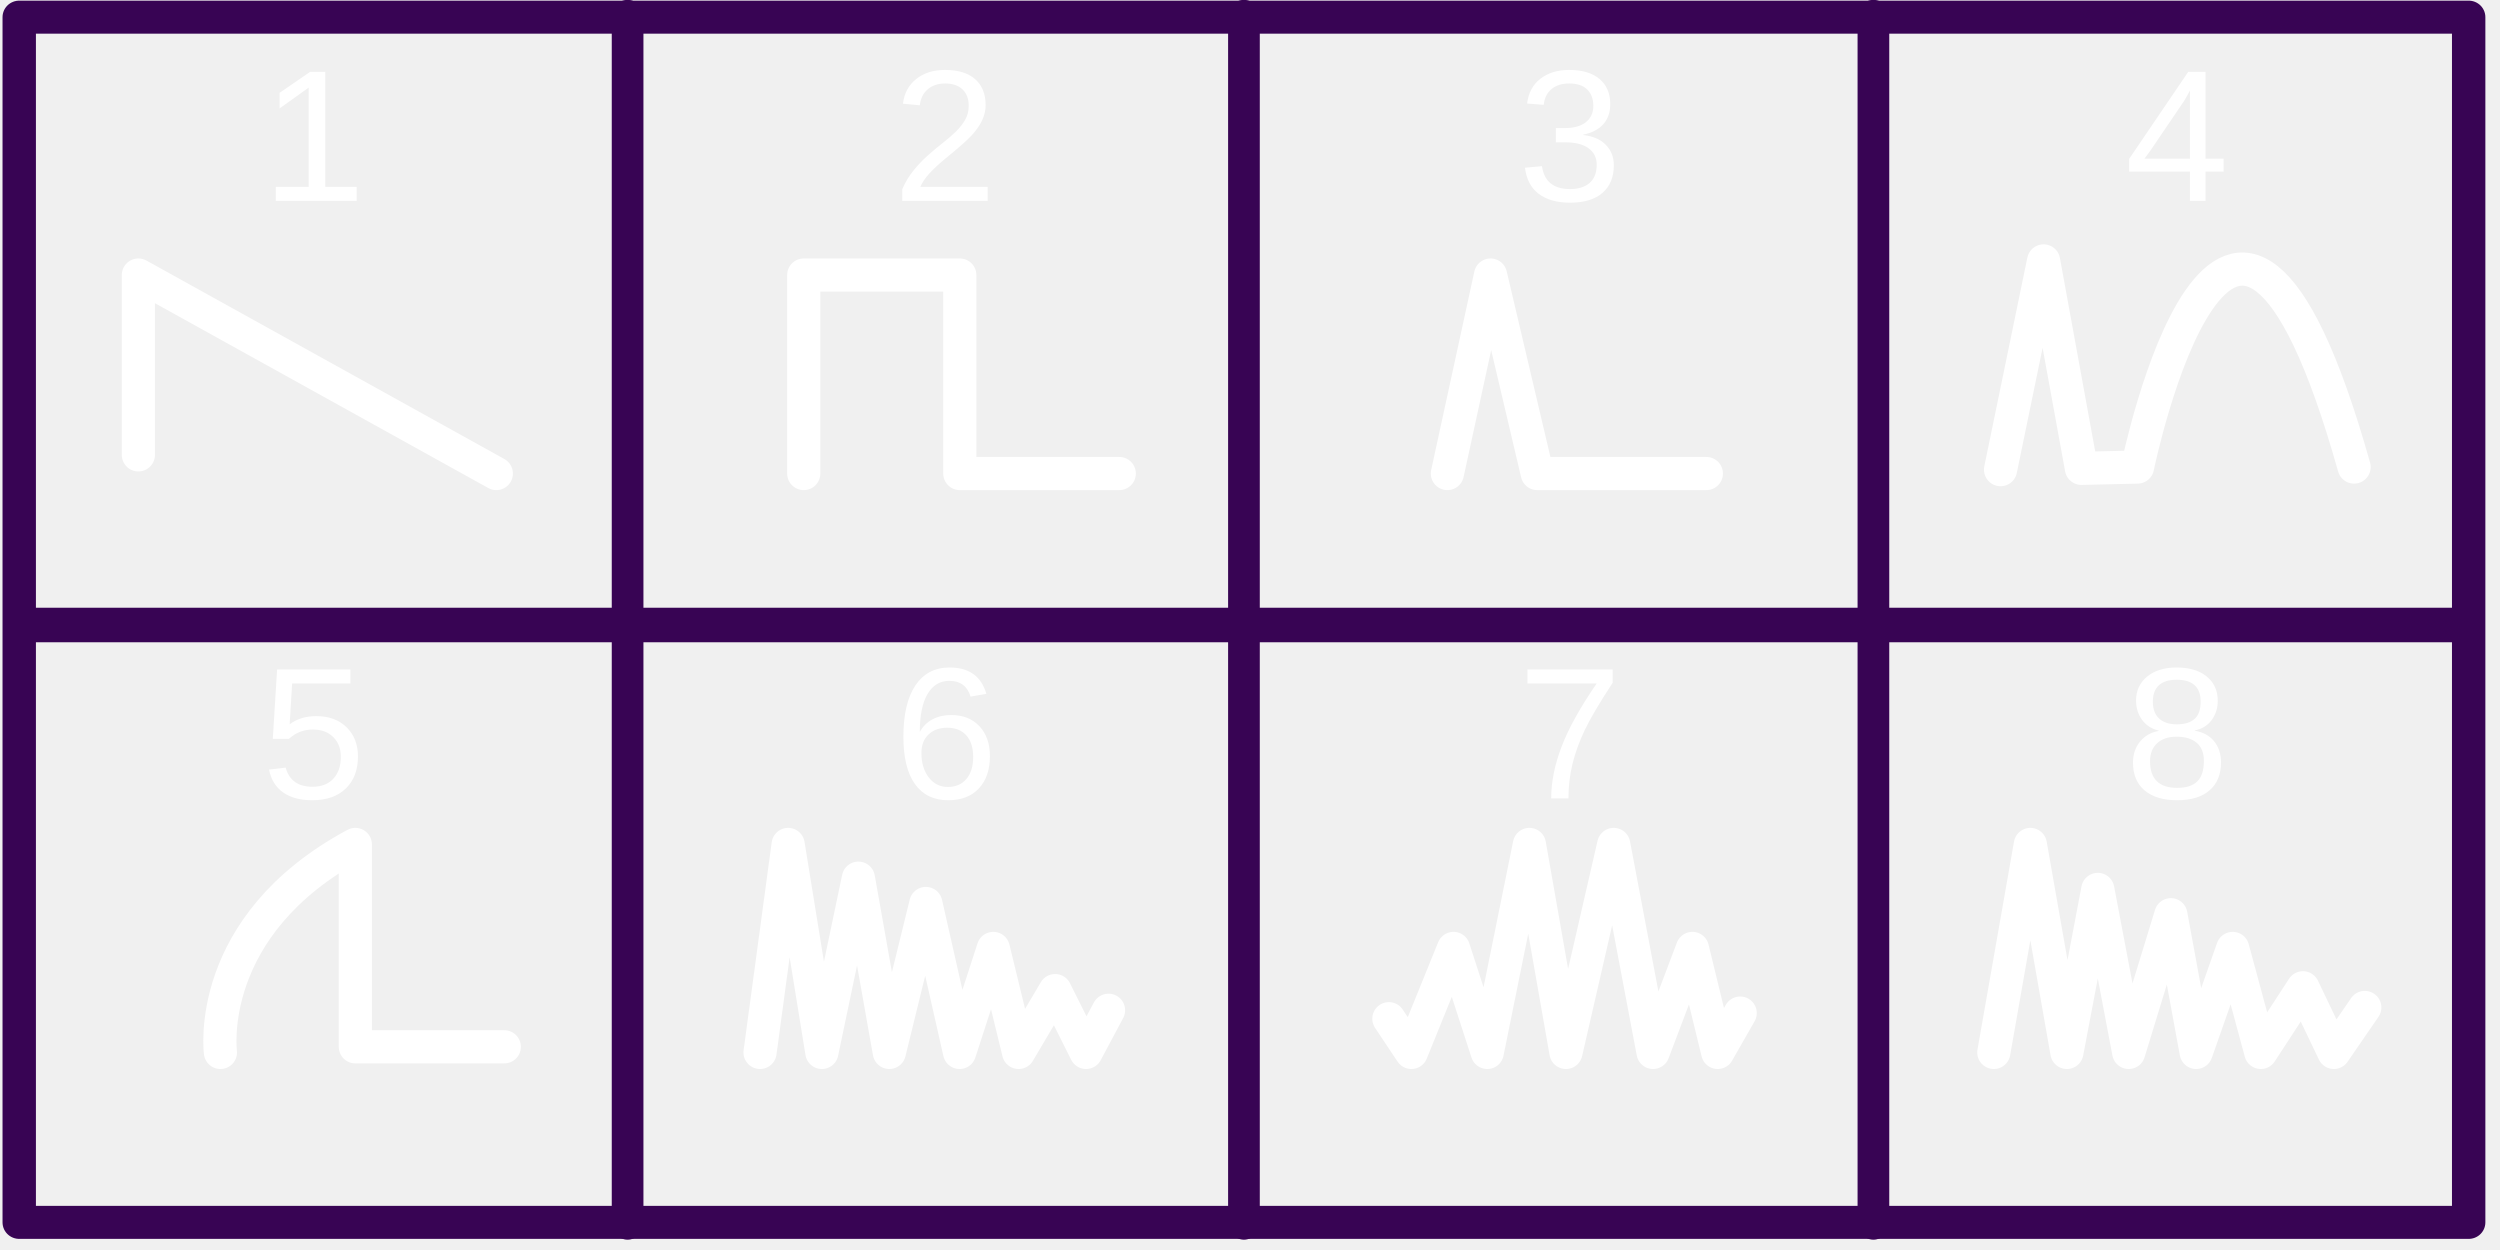
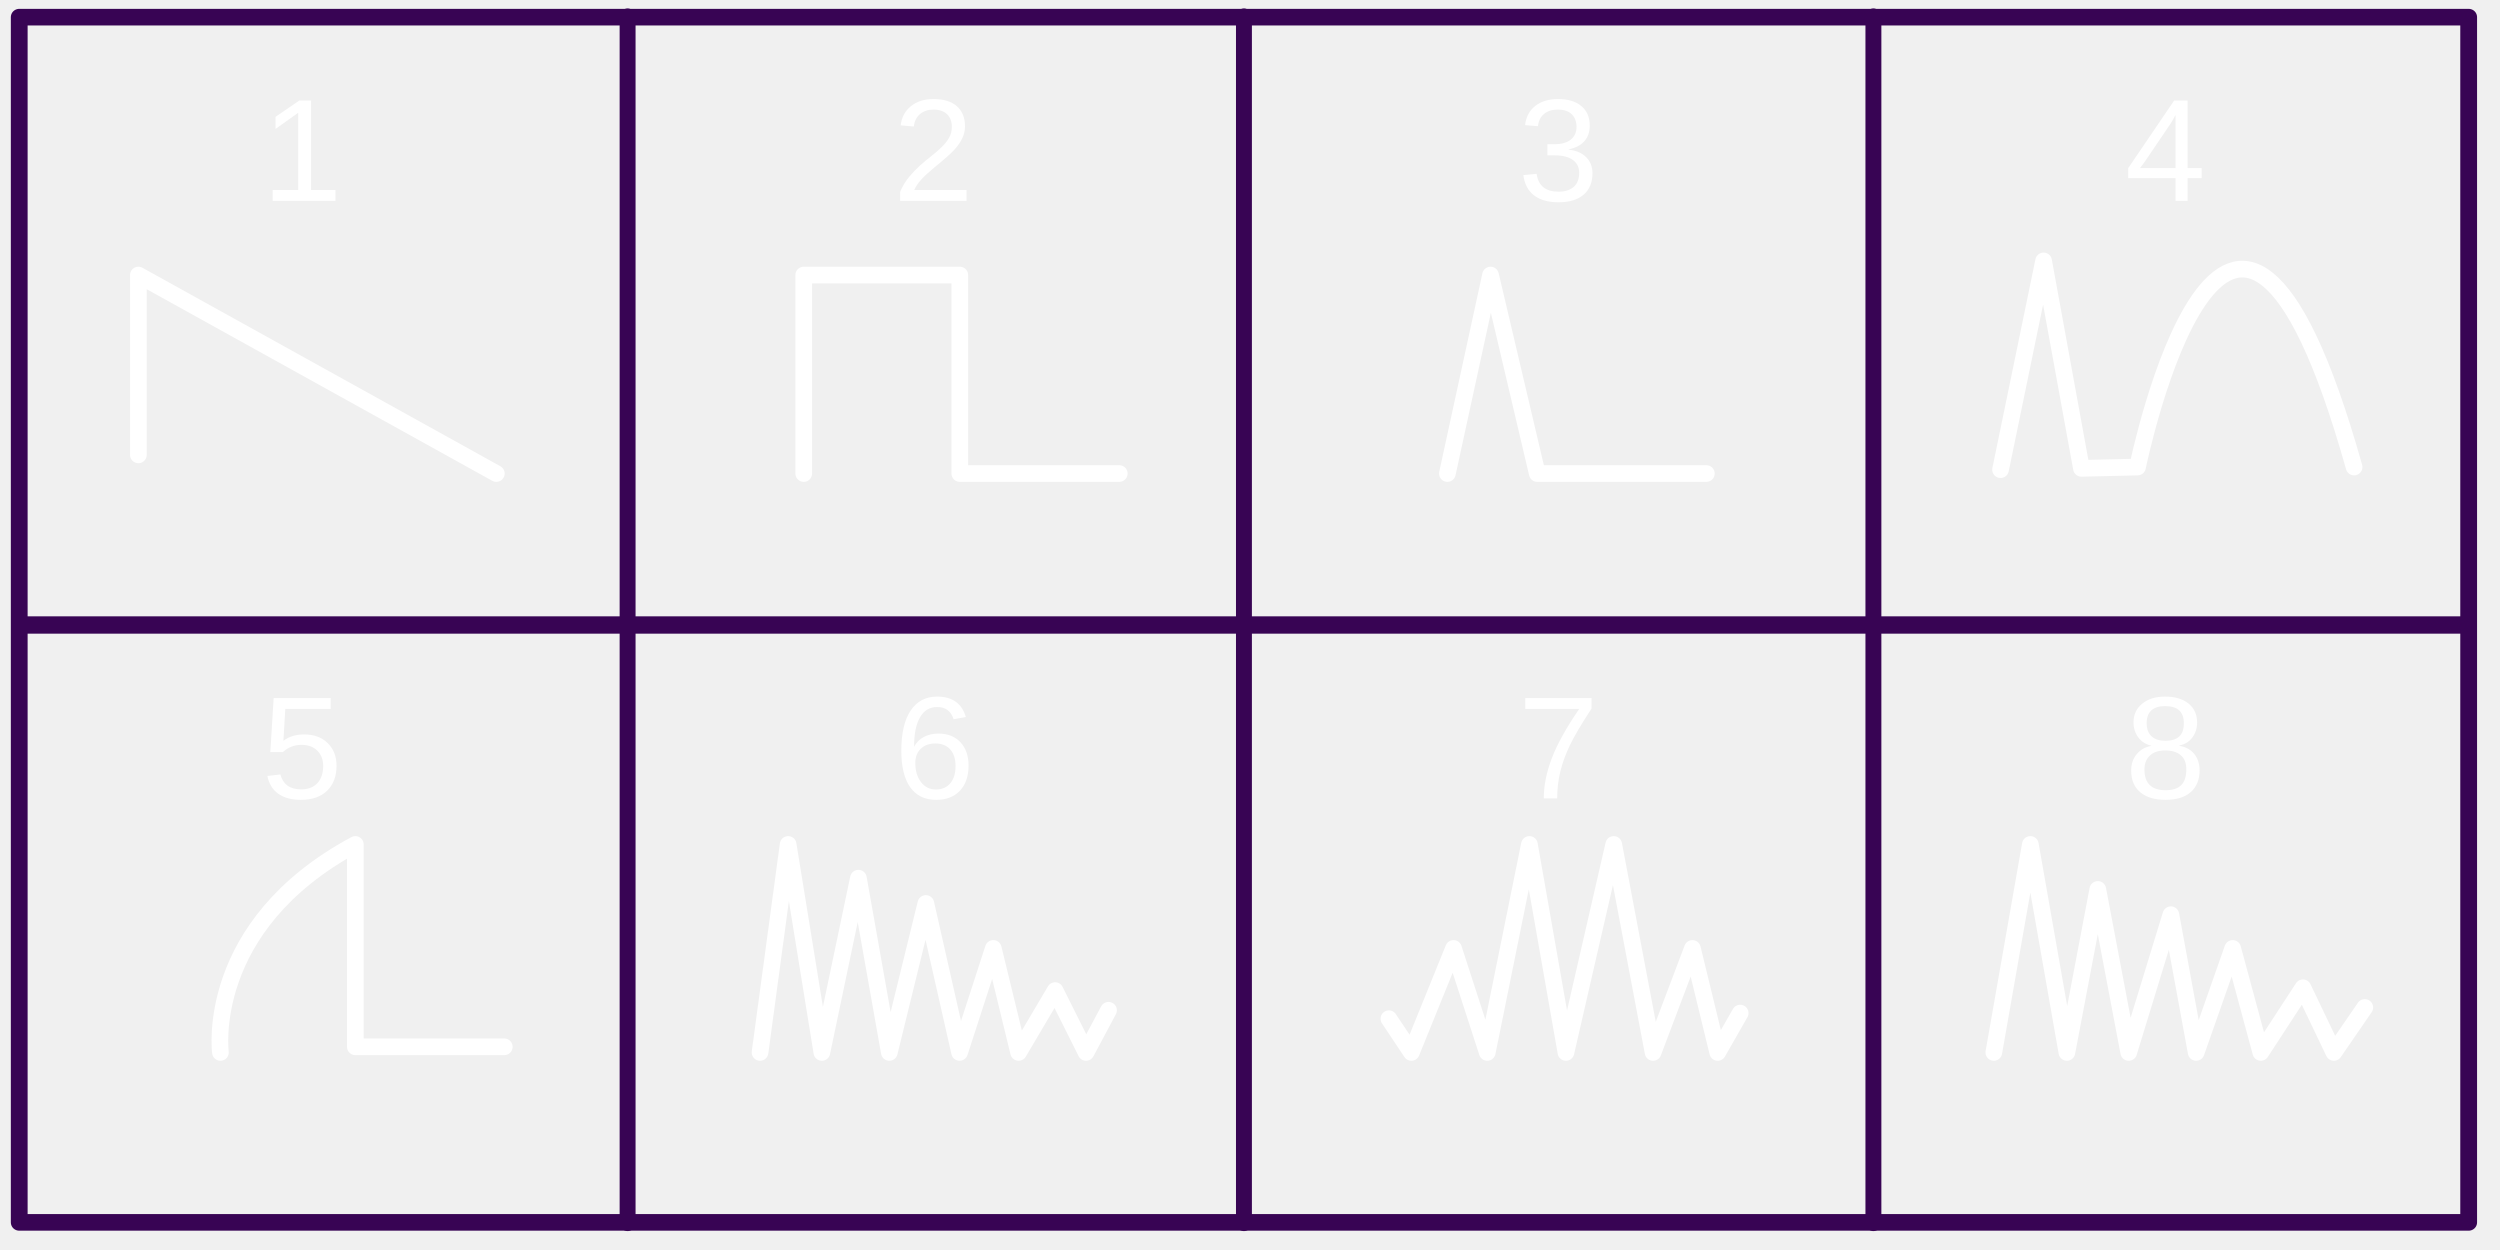
<svg xmlns="http://www.w3.org/2000/svg" width="100%" height="100%" viewBox="0 0 800 400" version="1.1" xml:space="preserve" style="fill-rule:evenodd;clip-rule:evenodd;stroke-linecap:round;stroke-linejoin:round;stroke-miterlimit:1.5;">
  <g transform="matrix(1.33333,0,0,1.33333,0,0)">
    <g transform="matrix(1,0,0,1,0,-11)">
-       <path d="M480.132,123.717L490.465,73.621L499.544,123.404L513.008,123.091C513.008,123.091 534.925,16.207 564.983,123.091" style="fill:none;stroke:white;stroke-width:7.96px;" />
+       <path d="M480.132,123.717L490.465,73.621L499.544,123.404L513.008,123.091C513.008,123.091 534.925,16.207 564.983,123.091" style="fill:none;stroke:white;stroke-width:4px;" />
    </g>
    <g transform="matrix(1,0,0,1,0,-11)">
-       <path d="M347.372,124.648L357.731,77.012L368.946,124.648L409.526,124.648" style="fill:none;stroke:white;stroke-width:7.96px;" />
+       <path d="M347.372,124.648L357.731,77.012L368.946,124.648L409.526,124.648" style="fill:none;stroke:white;stroke-width:4px;" />
    </g>
    <g transform="matrix(1,0,0,1,18,-11)">
-       <path d="M174.896,124.648L174.896,77.012L212.354,77.012L212.354,124.648L250.625,124.648" style="fill:none;stroke:white;stroke-width:7.96px;" />
+       <path d="M174.896,124.648L174.896,77.012L212.354,77.012L212.354,124.648L250.625,124.648" style="fill:none;stroke:white;stroke-width:4px;" />
    </g>
    <g transform="matrix(1,0,0,1,0,-11)">
-       <path d="M33.21,120.169L33.21,77.012L119.118,124.648" style="fill:none;stroke:white;stroke-width:7.96px;" />
+       <path d="M33.21,120.169L33.21,77.012L119.118,124.648" style="fill:none;stroke:white;stroke-width:4px;" />
    </g>
    <g transform="matrix(1,0,0,1,10,-3)">
-       <text x="52.771px" y="51.208px" style="font-family:'ArialMT', 'Arial', sans-serif;font-size:45px;fill:white;">1</text>
+       <text x="52.771px" y="51.208px" style="font-family:'ArialMT', 'Arial', sans-serif;font-size:35px;fill:white;">1</text>
    </g>
    <g transform="matrix(1,0,0,1,10,140.414)">
-       <g transform="matrix(45,0,0,45,77.7974,51.208)">
+       <g transform="matrix(35,0,0,35,72.2359,51.208)">
            </g>
-       <text x="52.771px" y="51.208px" style="font-family:'ArialMT', 'Arial', sans-serif;font-size:45px;fill:white;">5</text>
+       <text x="52.771px" y="51.208px" style="font-family:'ArialMT', 'Arial', sans-serif;font-size:35px;fill:white;">5</text>
    </g>
    <g transform="matrix(1,0,0,1,161.764,140.414)">
-       <g transform="matrix(45,0,0,45,77.7974,51.208)">
+       <g transform="matrix(35,0,0,35,72.2359,51.208)">
            </g>
-       <text x="52.771px" y="51.208px" style="font-family:'ArialMT', 'Arial', sans-serif;font-size:45px;fill:white;">6</text>
+       <text x="52.771px" y="51.208px" style="font-family:'ArialMT', 'Arial', sans-serif;font-size:35px;fill:white;">6</text>
    </g>
    <g transform="matrix(1,0,0,1,311.503,-3)">
-       <g transform="matrix(45,0,0,45,77.7974,51.208)">
+       <g transform="matrix(35,0,0,35,72.2359,51.208)">
            </g>
-       <text x="52.771px" y="51.208px" style="font-family:'ArialMT', 'Arial', sans-serif;font-size:45px;fill:white;">3</text>
+       <text x="52.771px" y="51.208px" style="font-family:'ArialMT', 'Arial', sans-serif;font-size:35px;fill:white;">3</text>
    </g>
    <g transform="matrix(1,0,0,1,161.503,-3)">
-       <g transform="matrix(45,0,0,45,77.7974,51.208)">
+       <g transform="matrix(35,0,0,35,72.2359,51.208)">
            </g>
-       <text x="52.771px" y="51.208px" style="font-family:'ArialMT', 'Arial', sans-serif;font-size:45px;fill:white;">2</text>
+       <text x="52.771px" y="51.208px" style="font-family:'ArialMT', 'Arial', sans-serif;font-size:35px;fill:white;">2</text>
    </g>
    <g transform="matrix(1,0,0,1,311.503,140.414)">
-       <g transform="matrix(45,0,0,45,77.7974,51.208)">
+       <g transform="matrix(35,0,0,35,72.2359,51.208)">
            </g>
-       <text x="52.771px" y="51.208px" style="font-family:'ArialMT', 'Arial', sans-serif;font-size:45px;fill:white;">7</text>
+       <text x="52.771px" y="51.208px" style="font-family:'ArialMT', 'Arial', sans-serif;font-size:35px;fill:white;">7</text>
    </g>
    <g transform="matrix(1,0,0,1,457.196,-3)">
-       <g transform="matrix(45,0,0,45,77.7974,51.208)">
+       <g transform="matrix(35,0,0,35,72.2359,51.208)">
            </g>
-       <text x="52.771px" y="51.208px" style="font-family:'ArialMT', 'Arial', sans-serif;font-size:45px;fill:white;">4</text>
+       <text x="52.771px" y="51.208px" style="font-family:'ArialMT', 'Arial', sans-serif;font-size:35px;fill:white;">4</text>
    </g>
    <g transform="matrix(1,0,0,1,457.196,140.414)">
-       <g transform="matrix(45,0,0,45,77.7974,51.208)">
+       <g transform="matrix(35,0,0,35,72.2359,51.208)">
            </g>
-       <text x="52.771px" y="51.208px" style="font-family:'ArialMT', 'Arial', sans-serif;font-size:45px;fill:white;">8</text>
+       <text x="52.771px" y="51.208px" style="font-family:'ArialMT', 'Arial', sans-serif;font-size:35px;fill:white;">8</text>
    </g>
    <g id="Box" transform="matrix(0.916339,0,0,1,0.386024,0)">
      <g transform="matrix(1.13272,0,0,1.02599,-8.54143,4.11427)">
-         <rect x="11.614" y="0" width="566.371" height="281.932" style="fill:none;stroke:rgb(56,4,84);stroke-width:7.72px;" />
+         <rect x="11.614" y="0" width="566.371" height="281.932" style="fill:none;stroke:rgb(56,4,84);stroke-width:3.88px;" />
      </g>
      <g transform="matrix(1,0,0,1,13.3305,0)">
-         <path d="M150.624,4.114L150.624,293.375" style="fill:none;stroke:rgb(56,4,84);stroke-width:8.3px;" />
+         <path d="M150.624,4.114L150.624,293.375" style="fill:none;stroke:rgb(56,4,84);stroke-width:4.17px;" />
      </g>
      <g transform="matrix(1,0,0,1,25.384,0)">
-         <path d="M300,4.114L300,293.375" style="fill:none;stroke:rgb(56,4,84);stroke-width:8.3px;" />
+         <path d="M300,4.114L300,293.375" style="fill:none;stroke:rgb(56,4,84);stroke-width:4.17px;" />
      </g>
      <g transform="matrix(1,0,0,1,40.6287,0)">
-         <path d="M449.62,4.114L449.62,293.375" style="fill:none;stroke:rgb(56,4,84);stroke-width:8.3px;" />
+         <path d="M449.62,4.114L449.62,293.375" style="fill:none;stroke:rgb(56,4,84);stroke-width:4.17px;" />
      </g>
      <g transform="matrix(1.13272,0,0,1.13272,-0.612389,-19.908)">
-         <path d="M4.614,150L570.985,150" style="fill:none;stroke:rgb(56,4,84);stroke-width:7.33px;" />
+         <path d="M4.614,150L570.985,150" style="fill:none;stroke:rgb(56,4,84);stroke-width:3.68px;" />
      </g>
    </g>
    <g transform="matrix(1,0,0,1,0,-3)">
-       <path d="M52.904,255.583C52.904,255.583 48.857,225.23 85.281,205.669L85.281,254.234L121.029,254.234" style="fill:none;stroke:white;stroke-width:7.96px;" />
+       <path d="M52.904,255.583C52.904,255.583 48.857,225.23 85.281,205.669L85.281,254.234L121.029,254.234" style="fill:none;stroke:white;stroke-width:4px;" />
    </g>
    <g transform="matrix(1,0,0,1,0,-3)">
-       <path d="M182.409,255.583L189.154,205.669L197.248,255.583L206.017,213.764L213.436,255.583L222.205,219.834L230.299,255.583L238.393,230.626L244.464,255.583L253.232,240.744L260.652,255.583L266.048,245.465" style="fill:none;stroke:white;stroke-width:7.96px;" />
+       <path d="M182.409,255.583L189.154,205.669L197.248,255.583L206.017,213.764L213.436,255.583L222.205,219.834L230.299,255.583L238.393,230.626L244.464,255.583L253.232,240.744L260.652,255.583L266.048,245.465" style="fill:none;stroke:white;stroke-width:4px;" />
    </g>
    <g id="Layer1" transform="matrix(1,0,0,1,14,-3)">
-       <path d="M319.334,247.489L324.73,255.583L334.847,230.626L342.941,255.583L353.059,205.669L361.827,255.583L373.294,205.669L382.737,255.583L392.18,230.626L398.251,255.583L403.647,246.14" style="fill:none;stroke:white;stroke-width:7.96px;" />
+       <path d="M319.334,247.489L324.73,255.583L334.847,230.626L342.941,255.583L353.059,205.669L361.827,255.583L373.294,205.669L382.737,255.583L392.18,230.626L398.251,255.583L403.647,246.14" style="fill:none;stroke:white;stroke-width:4px;" />
    </g>
    <g id="Layer2" transform="matrix(1,0,0,1,0,-3)">
-       <path d="M478.517,255.583L487.285,205.669L496.054,255.583L503.473,216.462L510.893,255.583L521.01,222.532L527.081,255.583L535.85,230.626L542.595,255.583L552.712,240.069L560.132,255.583L567.551,244.791" style="fill:none;stroke:white;stroke-width:7.96px;" />
+       <path d="M478.517,255.583L487.285,205.669L496.054,255.583L503.473,216.462L510.893,255.583L521.01,222.532L527.081,255.583L535.85,230.626L542.595,255.583L552.712,240.069L560.132,255.583L567.551,244.791" style="fill:none;stroke:white;stroke-width:4px;" />
    </g>
  </g>
</svg>
